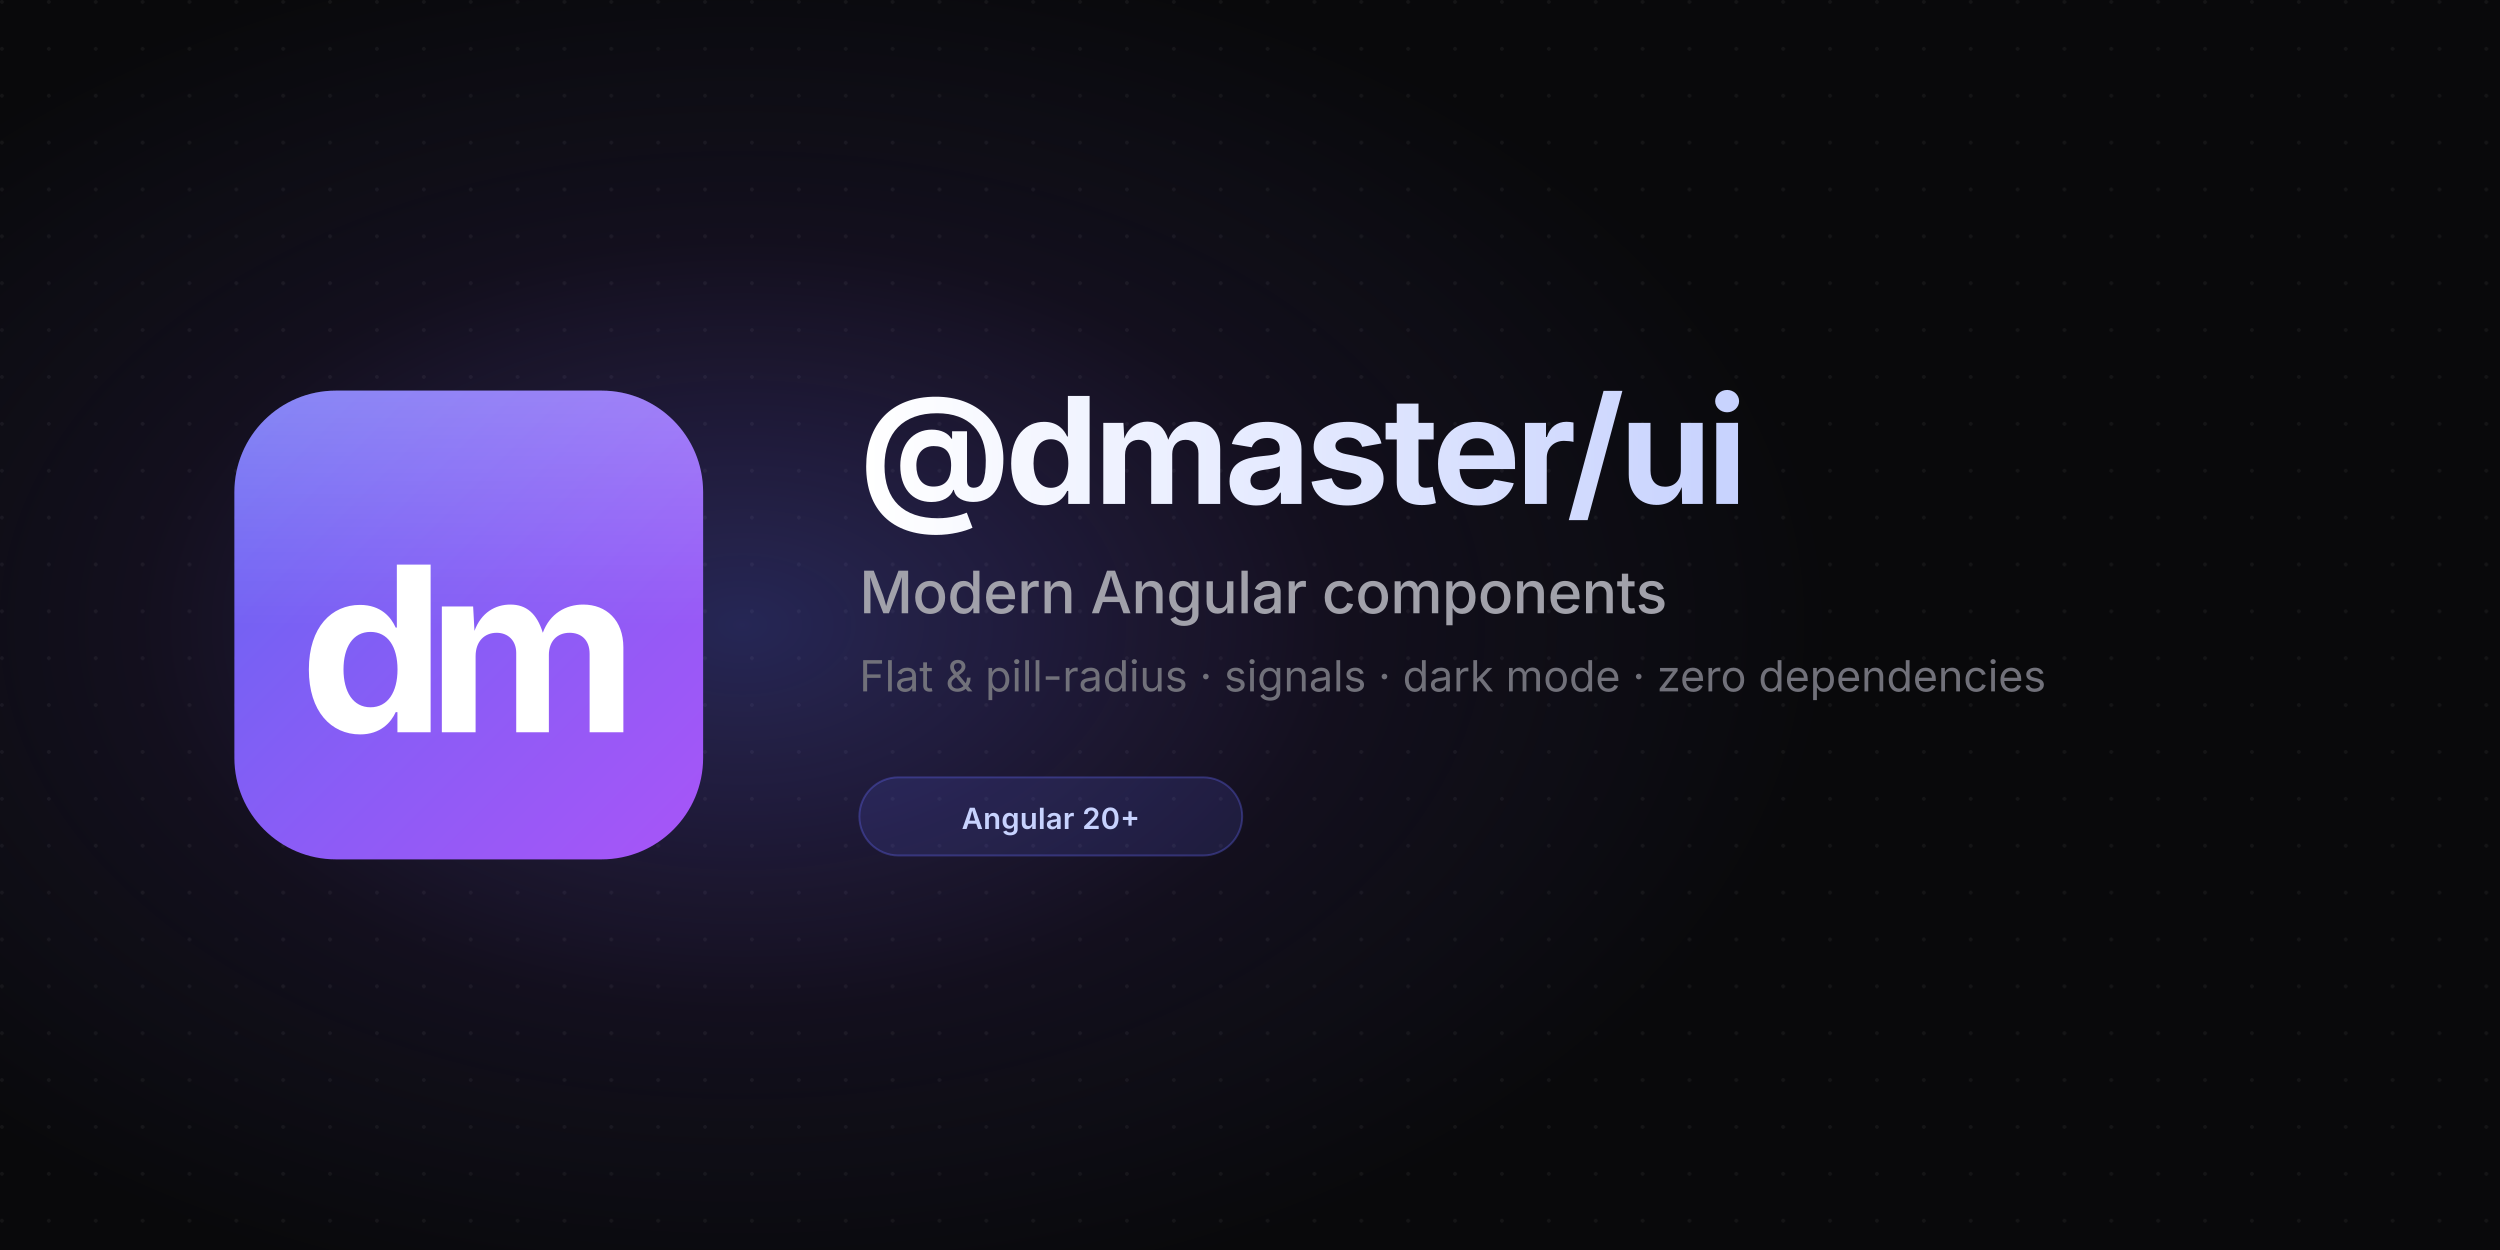
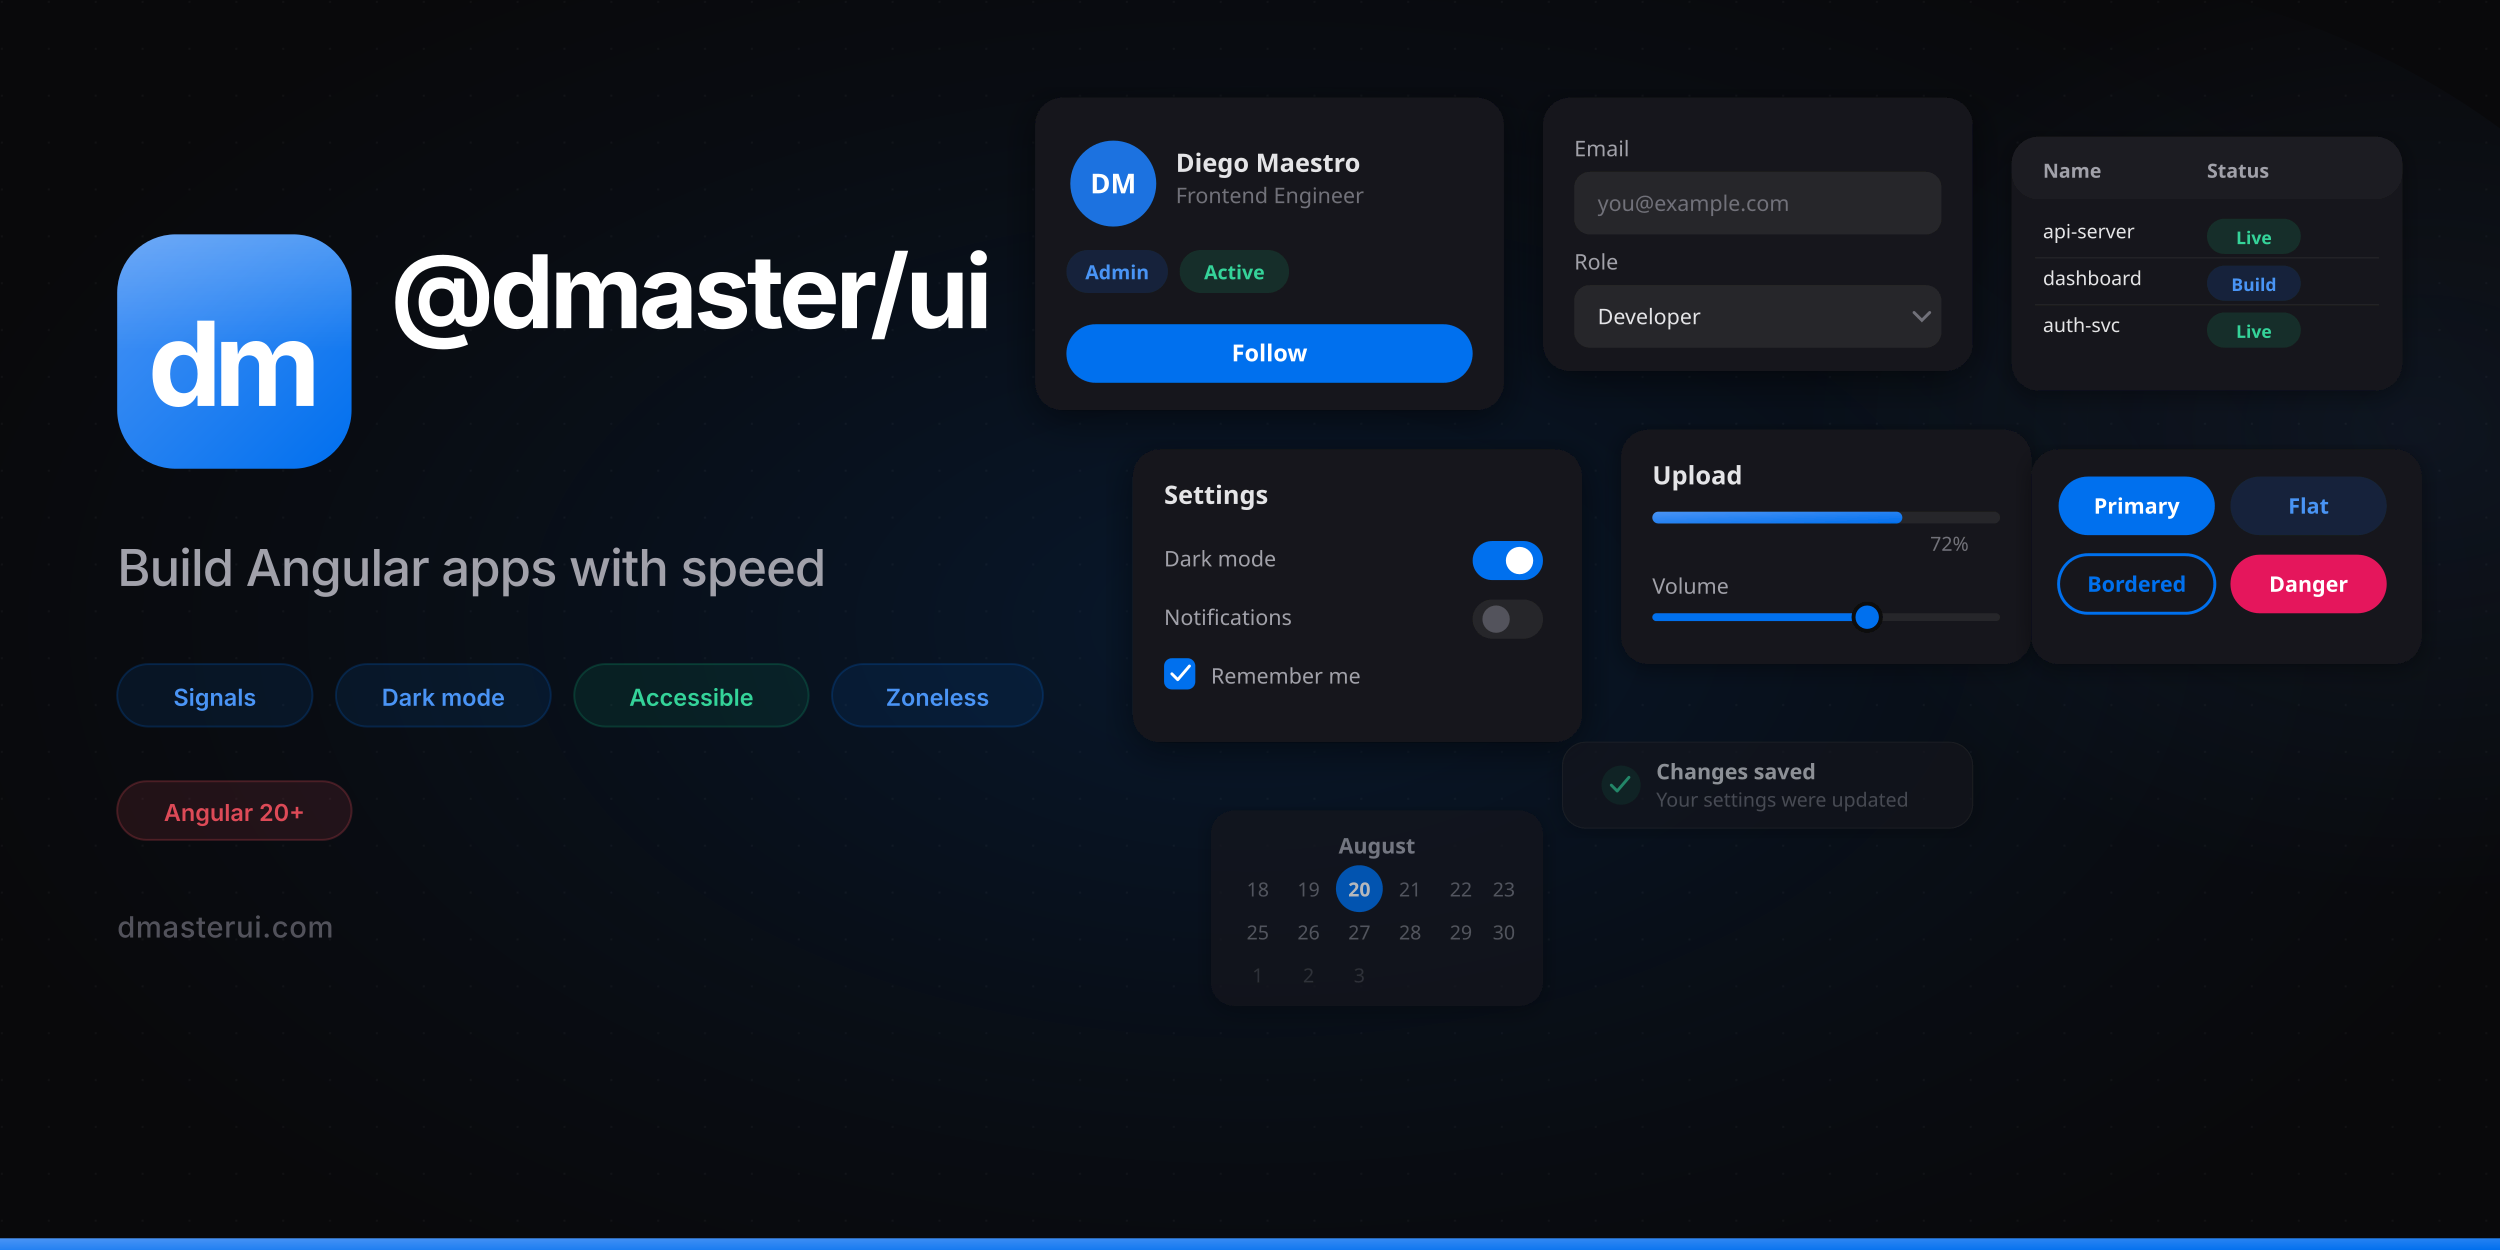
<svg xmlns="http://www.w3.org/2000/svg" viewBox="0 0 1280 640" width="1280" height="640">
  <defs>
    <linearGradient id="brand" x1="0" y1="0" x2="1" y2="1">
-       <stop offset="0" stop-color="#6366f1" />
-       <stop offset="0.55" stop-color="#8b5cf6" />
-       <stop offset="1" stop-color="#a855f7" />
+       <stop offset="0" stop-color="#4a94f5" />
+       <stop offset="1" stop-color="#006fee" />
    </linearGradient>
    <linearGradient id="sheen" x1="0" y1="0" x2="0" y2="1">
-       <stop offset="0" stop-color="#ffffff" stop-opacity="0.22" />
+       <stop offset="0" stop-color="#ffffff" stop-opacity="0.2" />
      <stop offset="0.5" stop-color="#ffffff" stop-opacity="0" />
    </linearGradient>
-     <radialGradient id="glow" cx="0.5" cy="0.5" r="0.5">
-       <stop offset="0" stop-color="#6366f1" stop-opacity="0.32" />
-       <stop offset="0.55" stop-color="#8b5cf6" stop-opacity="0.08" />
-       <stop offset="1" stop-color="#6366f1" stop-opacity="0" />
+     <radialGradient id="glow-center" cx="0.5" cy="0.5" r="0.5">
+       <stop offset="0" stop-color="#006fee" stop-opacity="0.14" />
+       <stop offset="0.7" stop-color="#006fee" stop-opacity="0.03" />
+       <stop offset="1" stop-color="#006fee" stop-opacity="0" />
    </radialGradient>
-     <linearGradient id="title" x1="0" y1="0" x2="1" y2="0">
-       <stop offset="0" stop-color="#ffffff" />
-       <stop offset="1" stop-color="#c7d2fe" />
-     </linearGradient>
+     <radialGradient id="glow-right" cx="0.8" cy="0.4" r="0.4">
+       <stop offset="0" stop-color="#4a94f5" stop-opacity="0.08" />
+       <stop offset="1" stop-color="#4a94f5" stop-opacity="0" />
+     </radialGradient>
    <pattern id="dots" x="0" y="0" width="24" height="24" patternUnits="userSpaceOnUse">
-       <circle cx="1" cy="1" r="1" fill="#ffffff" fill-opacity="0.05" />
+       <circle cx="1" cy="1" r="0.6" fill="#ffffff" fill-opacity="0.035" />
    </pattern>
+     <filter id="shadow-sm" x="-4%" y="-4%" width="108%" height="116%">
+       <feDropShadow dx="0" dy="2" stdDeviation="6" flood-color="#000000" flood-opacity="0.4" />
+     </filter>
+     <filter id="shadow-md" x="-6%" y="-6%" width="112%" height="120%">
+       <feDropShadow dx="0" dy="4" stdDeviation="10" flood-color="#000000" flood-opacity="0.5" />
+     </filter>
+     <clipPath id="clip-card-1">
+       <rect width="240" height="160" rx="14" />
+     </clipPath>
+     <clipPath id="clip-card-2">
+       <rect width="220" height="140" rx="14" />
+     </clipPath>
+     <clipPath id="clip-card-3">
+       <rect width="200" height="130" rx="14" />
+     </clipPath>
+     <clipPath id="clip-card-4">
+       <rect width="230" height="150" rx="14" />
+     </clipPath>
+     <clipPath id="clip-card-5">
+       <rect width="210" height="120" rx="14" />
+     </clipPath>
+     <clipPath id="clip-card-6">
+       <rect width="200" height="110" rx="14" />
+     </clipPath>
  </defs>
  <rect width="1280" height="640" fill="#09090b" />
  <rect width="1280" height="640" fill="url(#dots)" />
-   <ellipse cx="380" cy="320" rx="560" ry="360" fill="url(#glow)" />
-   <g transform="translate(120, 200)">
-     <rect width="240" height="240" rx="52" fill="url(#brand)" />
-     <rect width="240" height="240" rx="52" fill="url(#sheen)" />
-     <text x="120" y="132" text-anchor="middle" dominant-baseline="central" font-family="'Inter','Segoe UI',system-ui,-apple-system,Arial,sans-serif" font-size="118" font-weight="700" letter-spacing="-9" fill="#ffffff">dm</text>
-   </g>
-   <g transform="translate(440, 258)">
-     <text x="0" y="0" font-family="'Inter','Segoe UI',system-ui,-apple-system,Arial,sans-serif" font-size="76" font-weight="700" letter-spacing="-2.5" fill="url(#title)">@dmaster/ui</text>
-     <text x="0" y="56" font-family="'Inter','Segoe UI',system-ui,-apple-system,Arial,sans-serif" font-size="30" font-weight="500" letter-spacing="-0.2" fill="#a1a1aa">Modern Angular components</text>
-     <text x="0" y="96" font-family="'Inter','Segoe UI',system-ui,-apple-system,Arial,sans-serif" font-size="22" font-weight="400" letter-spacing="0" fill="#71717a">Flat &amp; pill-radius · signals · dark mode · zero dependencies</text>
-     <g transform="translate(0, 140)">
-       <rect x="0" y="0" width="196" height="40" rx="20" fill="rgb(99 102 241 / 0.15)" stroke="rgb(99 102 241 / 0.35)" stroke-width="1" />
-       <text x="98" y="21" text-anchor="middle" dominant-baseline="central" font-family="'Inter','Segoe UI',system-ui,-apple-system,Arial,sans-serif" font-size="15" font-weight="600" letter-spacing="0.1" fill="#c7d2fe">Angular 20+</text>
+   <ellipse cx="640" cy="320" rx="700" ry="400" fill="url(#glow-center)" />
+   <ellipse cx="1000" cy="280" rx="400" ry="300" fill="url(#glow-right)" />
+   <g transform="translate(530, 50)" filter="url(#shadow-md)">
+     <rect width="240" height="160" rx="14" fill="#18181b" />
+     <g clip-path="url(#clip-card-1)">
+       <circle cx="40" cy="44" r="22" fill="#1a72e0" />
+       <text x="40" y="49" text-anchor="middle" font-family="system-ui,sans-serif" font-size="14" font-weight="600" fill="#ffffff">DM</text>
+       <text x="72" y="38" font-family="system-ui,sans-serif" font-size="13" font-weight="600" fill="#e4e4e7">Diego Maestro</text>
+       <text x="72" y="54" font-family="system-ui,sans-serif" font-size="11" fill="#71717a">Frontend Engineer</text>
+       <rect x="16" y="78" width="52" height="22" rx="11" fill="rgb(0 111 238 / 0.15)" />
+       <text x="42" y="93" text-anchor="middle" font-family="system-ui,sans-serif" font-size="10" font-weight="600" fill="#4a94f5">Admin</text>
+       <rect x="74" y="78" width="56" height="22" rx="11" fill="rgb(16 185 129 / 0.15)" />
+       <text x="102" y="93" text-anchor="middle" font-family="system-ui,sans-serif" font-size="10" font-weight="600" fill="#34d399">Active</text>
+       <rect x="16" y="116" width="208" height="30" rx="15" fill="#006fee" />
+       <text x="120" y="135" text-anchor="middle" font-family="system-ui,sans-serif" font-size="12" font-weight="600" fill="#ffffff">Follow</text>
    </g>
  </g>
+   <g transform="translate(790, 50)" filter="url(#shadow-md)">
+     <rect width="220" height="140" rx="14" fill="#18181b" />
+     <g clip-path="url(#clip-card-2)">
+       <text x="16" y="30" font-family="system-ui,sans-serif" font-size="11" font-weight="500" fill="#a1a1aa">Email</text>
+       <rect x="16" y="38" width="188" height="32" rx="8" fill="#27272a" />
+       <text x="28" y="58" font-family="system-ui,sans-serif" font-size="11" fill="#71717a">you@example.com</text>
+       <text x="16" y="88" font-family="system-ui,sans-serif" font-size="11" font-weight="500" fill="#a1a1aa">Role</text>
+       <rect x="16" y="96" width="188" height="32" rx="8" fill="#27272a" />
+       <text x="28" y="116" font-family="system-ui,sans-serif" font-size="11" fill="#e4e4e7">Developer</text>
+       <path d="M190 110 l4 4 l4 -4" stroke="#71717a" stroke-width="1.5" fill="none" stroke-linecap="round" />
+     </g>
+   </g>
+   <g transform="translate(1030, 70)" filter="url(#shadow-sm)">
+     <rect width="200" height="130" rx="14" fill="#18181b" />
+     <g clip-path="url(#clip-card-3)">
+       <rect x="0" y="0" width="200" height="32" rx="14" fill="#1f1f23" />
+       <text x="16" y="21" font-family="system-ui,sans-serif" font-size="10" font-weight="600" fill="#a1a1aa">Name</text>
+       <text x="100" y="21" font-family="system-ui,sans-serif" font-size="10" font-weight="600" fill="#a1a1aa">Status</text>
+       <text x="16" y="52" font-family="system-ui,sans-serif" font-size="10" fill="#e4e4e7">api-server</text>
+       <rect x="100" y="42" width="48" height="18" rx="9" fill="rgb(16 185 129 / 0.15)" />
+       <text x="124" y="55" text-anchor="middle" font-family="system-ui,sans-serif" font-size="9" font-weight="600" fill="#34d399">Live</text>
+       <text x="16" y="76" font-family="system-ui,sans-serif" font-size="10" fill="#e4e4e7">dashboard</text>
+       <rect x="100" y="66" width="48" height="18" rx="9" fill="rgb(0 111 238 / 0.15)" />
+       <text x="124" y="79" text-anchor="middle" font-family="system-ui,sans-serif" font-size="9" font-weight="600" fill="#4a94f5">Build</text>
+       <text x="16" y="100" font-family="system-ui,sans-serif" font-size="10" fill="#e4e4e7">auth-svc</text>
+       <rect x="100" y="90" width="48" height="18" rx="9" fill="rgb(16 185 129 / 0.15)" />
+       <text x="124" y="103" text-anchor="middle" font-family="system-ui,sans-serif" font-size="9" font-weight="600" fill="#34d399">Live</text>
+       <line x1="12" y1="62" x2="188" y2="62" stroke="#27272a" stroke-width="0.5" />
+       <line x1="12" y1="86" x2="188" y2="86" stroke="#27272a" stroke-width="0.5" />
+     </g>
+   </g>
+   <g transform="translate(580, 230)" filter="url(#shadow-md)">
+     <rect width="230" height="150" rx="14" fill="#18181b" />
+     <g clip-path="url(#clip-card-4)">
+       <text x="16" y="28" font-family="system-ui,sans-serif" font-size="13" font-weight="600" fill="#e4e4e7">Settings</text>
+       <text x="16" y="60" font-family="system-ui,sans-serif" font-size="11" fill="#a1a1aa">Dark mode</text>
+       <rect x="174" y="47" width="36" height="20" rx="10" fill="#006fee" />
+       <circle cx="198" cy="57" r="7" fill="#ffffff" />
+       <text x="16" y="90" font-family="system-ui,sans-serif" font-size="11" fill="#a1a1aa">Notifications</text>
+       <rect x="174" y="77" width="36" height="20" rx="10" fill="#27272a" />
+       <circle cx="186" cy="87" r="7" fill="#52525b" />
+       <rect x="16" y="107" width="16" height="16" rx="4" fill="#006fee" />
+       <path d="M20 115 l3 3 l6 -7" stroke="#ffffff" stroke-width="1.5" fill="none" stroke-linecap="round" stroke-linejoin="round" />
+       <text x="40" y="120" font-family="system-ui,sans-serif" font-size="11" fill="#a1a1aa">Remember me</text>
+     </g>
+   </g>
+   <g transform="translate(830, 220)" filter="url(#shadow-sm)">
+     <rect width="210" height="120" rx="14" fill="#18181b" />
+     <g clip-path="url(#clip-card-5)">
+       <text x="16" y="28" font-family="system-ui,sans-serif" font-size="13" font-weight="600" fill="#e4e4e7">Upload</text>
+       <rect x="16" y="42" width="178" height="6" rx="3" fill="#27272a" />
+       <rect x="16" y="42" width="128" height="6" rx="3" fill="url(#brand)" />
+       <text x="178" y="62" text-anchor="end" font-family="system-ui,sans-serif" font-size="10" fill="#71717a">72%</text>
+       <text x="16" y="84" font-family="system-ui,sans-serif" font-size="11" fill="#a1a1aa">Volume</text>
+       <rect x="16" y="94" width="178" height="4" rx="2" fill="#27272a" />
+       <rect x="16" y="94" width="110" height="4" rx="2" fill="#006fee" />
+       <circle cx="126" cy="96" r="7" fill="#006fee" stroke="#09090b" stroke-width="2" />
+     </g>
+   </g>
+   <g transform="translate(1040, 230)" filter="url(#shadow-sm)">
+     <rect width="200" height="110" rx="14" fill="#18181b" />
+     <g clip-path="url(#clip-card-6)">
+       <rect x="14" y="14" width="80" height="30" rx="15" fill="#006fee" />
+       <text x="54" y="33" text-anchor="middle" font-family="system-ui,sans-serif" font-size="11" font-weight="600" fill="#ffffff">Primary</text>
+       <rect x="102" y="14" width="80" height="30" rx="15" fill="rgb(0 111 238 / 0.15)" />
+       <text x="142" y="33" text-anchor="middle" font-family="system-ui,sans-serif" font-size="11" font-weight="600" fill="#4a94f5">Flat</text>
+       <rect x="14" y="54" width="80" height="30" rx="15" fill="none" stroke="#006fee" stroke-width="1.5" />
+       <text x="54" y="73" text-anchor="middle" font-family="system-ui,sans-serif" font-size="11" font-weight="600" fill="#006fee">Bordered</text>
+       <rect x="102" y="54" width="80" height="30" rx="15" fill="#e5145c" />
+       <text x="142" y="73" text-anchor="middle" font-family="system-ui,sans-serif" font-size="11" font-weight="600" fill="#ffffff">Danger</text>
+     </g>
+   </g>
+   <g transform="translate(620, 415)" opacity="0.7" filter="url(#shadow-sm)">
+     <rect width="170" height="100" rx="12" fill="#18181b" />
+     <text x="85" y="22" text-anchor="middle" font-family="system-ui,sans-serif" font-size="11" font-weight="600" fill="#a1a1aa">August</text>
+     <text x="24" y="44" text-anchor="middle" font-family="system-ui,sans-serif" font-size="10" fill="#71717a">18</text>
+     <text x="50" y="44" text-anchor="middle" font-family="system-ui,sans-serif" font-size="10" fill="#71717a">19</text>
+     <circle cx="76" cy="40" r="12" fill="#006fee" />
+     <text x="76" y="44" text-anchor="middle" font-family="system-ui,sans-serif" font-size="10" font-weight="600" fill="#ffffff">20</text>
+     <text x="102" y="44" text-anchor="middle" font-family="system-ui,sans-serif" font-size="10" fill="#71717a">21</text>
+     <text x="128" y="44" text-anchor="middle" font-family="system-ui,sans-serif" font-size="10" fill="#71717a">22</text>
+     <text x="150" y="44" text-anchor="middle" font-family="system-ui,sans-serif" font-size="10" fill="#71717a">23</text>
+     <text x="24" y="66" text-anchor="middle" font-family="system-ui,sans-serif" font-size="10" fill="#71717a">25</text>
+     <text x="50" y="66" text-anchor="middle" font-family="system-ui,sans-serif" font-size="10" fill="#71717a">26</text>
+     <text x="76" y="66" text-anchor="middle" font-family="system-ui,sans-serif" font-size="10" fill="#71717a">27</text>
+     <text x="102" y="66" text-anchor="middle" font-family="system-ui,sans-serif" font-size="10" fill="#71717a">28</text>
+     <text x="128" y="66" text-anchor="middle" font-family="system-ui,sans-serif" font-size="10" fill="#71717a">29</text>
+     <text x="150" y="66" text-anchor="middle" font-family="system-ui,sans-serif" font-size="10" fill="#71717a">30</text>
+     <text x="24" y="88" text-anchor="middle" font-family="system-ui,sans-serif" font-size="10" fill="#3f3f46">1</text>
+     <text x="50" y="88" text-anchor="middle" font-family="system-ui,sans-serif" font-size="10" fill="#3f3f46">2</text>
+     <text x="76" y="88" text-anchor="middle" font-family="system-ui,sans-serif" font-size="10" fill="#3f3f46">3</text>
+   </g>
+   <g transform="translate(800, 380)" opacity="0.6" filter="url(#shadow-sm)">
+     <rect width="210" height="44" rx="12" fill="#18181b" stroke="#27272a" stroke-width="0.5" />
+     <circle cx="30" cy="22" r="10" fill="rgb(16 185 129 / 0.15)" />
+     <path d="M25 22 l3 3 l6 -7" stroke="#34d399" stroke-width="1.5" fill="none" stroke-linecap="round" stroke-linejoin="round" />
+     <text x="48" y="19" font-family="system-ui,sans-serif" font-size="11" font-weight="600" fill="#e4e4e7">Changes saved</text>
+     <text x="48" y="33" font-family="system-ui,sans-serif" font-size="10" fill="#71717a">Your settings were updated</text>
+   </g>
+   <g transform="translate(60, 120)">
+     <rect width="120" height="120" rx="30" fill="url(#brand)" />
+     <rect width="120" height="120" rx="30" fill="url(#sheen)" />
+     <text x="60" y="66" text-anchor="middle" dominant-baseline="central" font-family="'Inter','Segoe UI',system-ui,-apple-system,Arial,sans-serif" font-size="60" font-weight="700" letter-spacing="-4" fill="#ffffff">dm</text>
+   </g>
+   <text x="200" y="168" font-family="'Inter','Segoe UI',system-ui,-apple-system,Arial,sans-serif" font-size="52" font-weight="700" letter-spacing="-2" fill="#ffffff">@dmaster/ui</text>
+   <text x="60" y="300" font-family="'Inter','Segoe UI',system-ui,-apple-system,Arial,sans-serif" font-size="26" font-weight="500" letter-spacing="-0.5" fill="#a1a1aa">Build Angular apps with speed</text>
+   <g transform="translate(60, 340)">
+     <rect x="0" y="0" width="100" height="32" rx="16" fill="rgb(0 111 238 / 0.10)" stroke="rgb(0 111 238 / 0.20)" stroke-width="1" />
+     <text x="50" y="17" text-anchor="middle" dominant-baseline="central" font-family="'Inter','Segoe UI',system-ui,-apple-system,Arial,sans-serif" font-size="12" font-weight="600" fill="#4a94f5">Signals</text>
+     <rect x="112" y="0" width="110" height="32" rx="16" fill="rgb(0 111 238 / 0.10)" stroke="rgb(0 111 238 / 0.20)" stroke-width="1" />
+     <text x="167" y="17" text-anchor="middle" dominant-baseline="central" font-family="'Inter','Segoe UI',system-ui,-apple-system,Arial,sans-serif" font-size="12" font-weight="600" fill="#4a94f5">Dark mode</text>
+     <rect x="234" y="0" width="120" height="32" rx="16" fill="rgb(16 185 129 / 0.10)" stroke="rgb(16 185 129 / 0.20)" stroke-width="1" />
+     <text x="294" y="17" text-anchor="middle" dominant-baseline="central" font-family="'Inter','Segoe UI',system-ui,-apple-system,Arial,sans-serif" font-size="12" font-weight="600" fill="#34d399">Accessible</text>
+     <rect x="366" y="0" width="108" height="32" rx="16" fill="rgb(0 111 238 / 0.10)" stroke="rgb(0 111 238 / 0.20)" stroke-width="1" />
+     <text x="420" y="17" text-anchor="middle" dominant-baseline="central" font-family="'Inter','Segoe UI',system-ui,-apple-system,Arial,sans-serif" font-size="12" font-weight="600" fill="#4a94f5">Zoneless</text>
+   </g>
+   <g transform="translate(60, 400)">
+     <rect width="120" height="30" rx="15" fill="rgb(221 74 87 / 0.12)" stroke="rgb(221 74 87 / 0.25)" stroke-width="1" />
+     <text x="60" y="16" text-anchor="middle" dominant-baseline="central" font-family="'Inter','Segoe UI',system-ui,-apple-system,Arial,sans-serif" font-size="12" font-weight="600" fill="#dd4a57">Angular 20+</text>
+   </g>
+   <text x="60" y="480" font-family="'Inter','Segoe UI',system-ui,-apple-system,Arial,sans-serif" font-size="15" font-weight="500" letter-spacing="0.3" fill="#52525b">dmasterui.com</text>
+   <rect x="0" y="634" width="1280" height="6" fill="url(#brand)" />
</svg>
